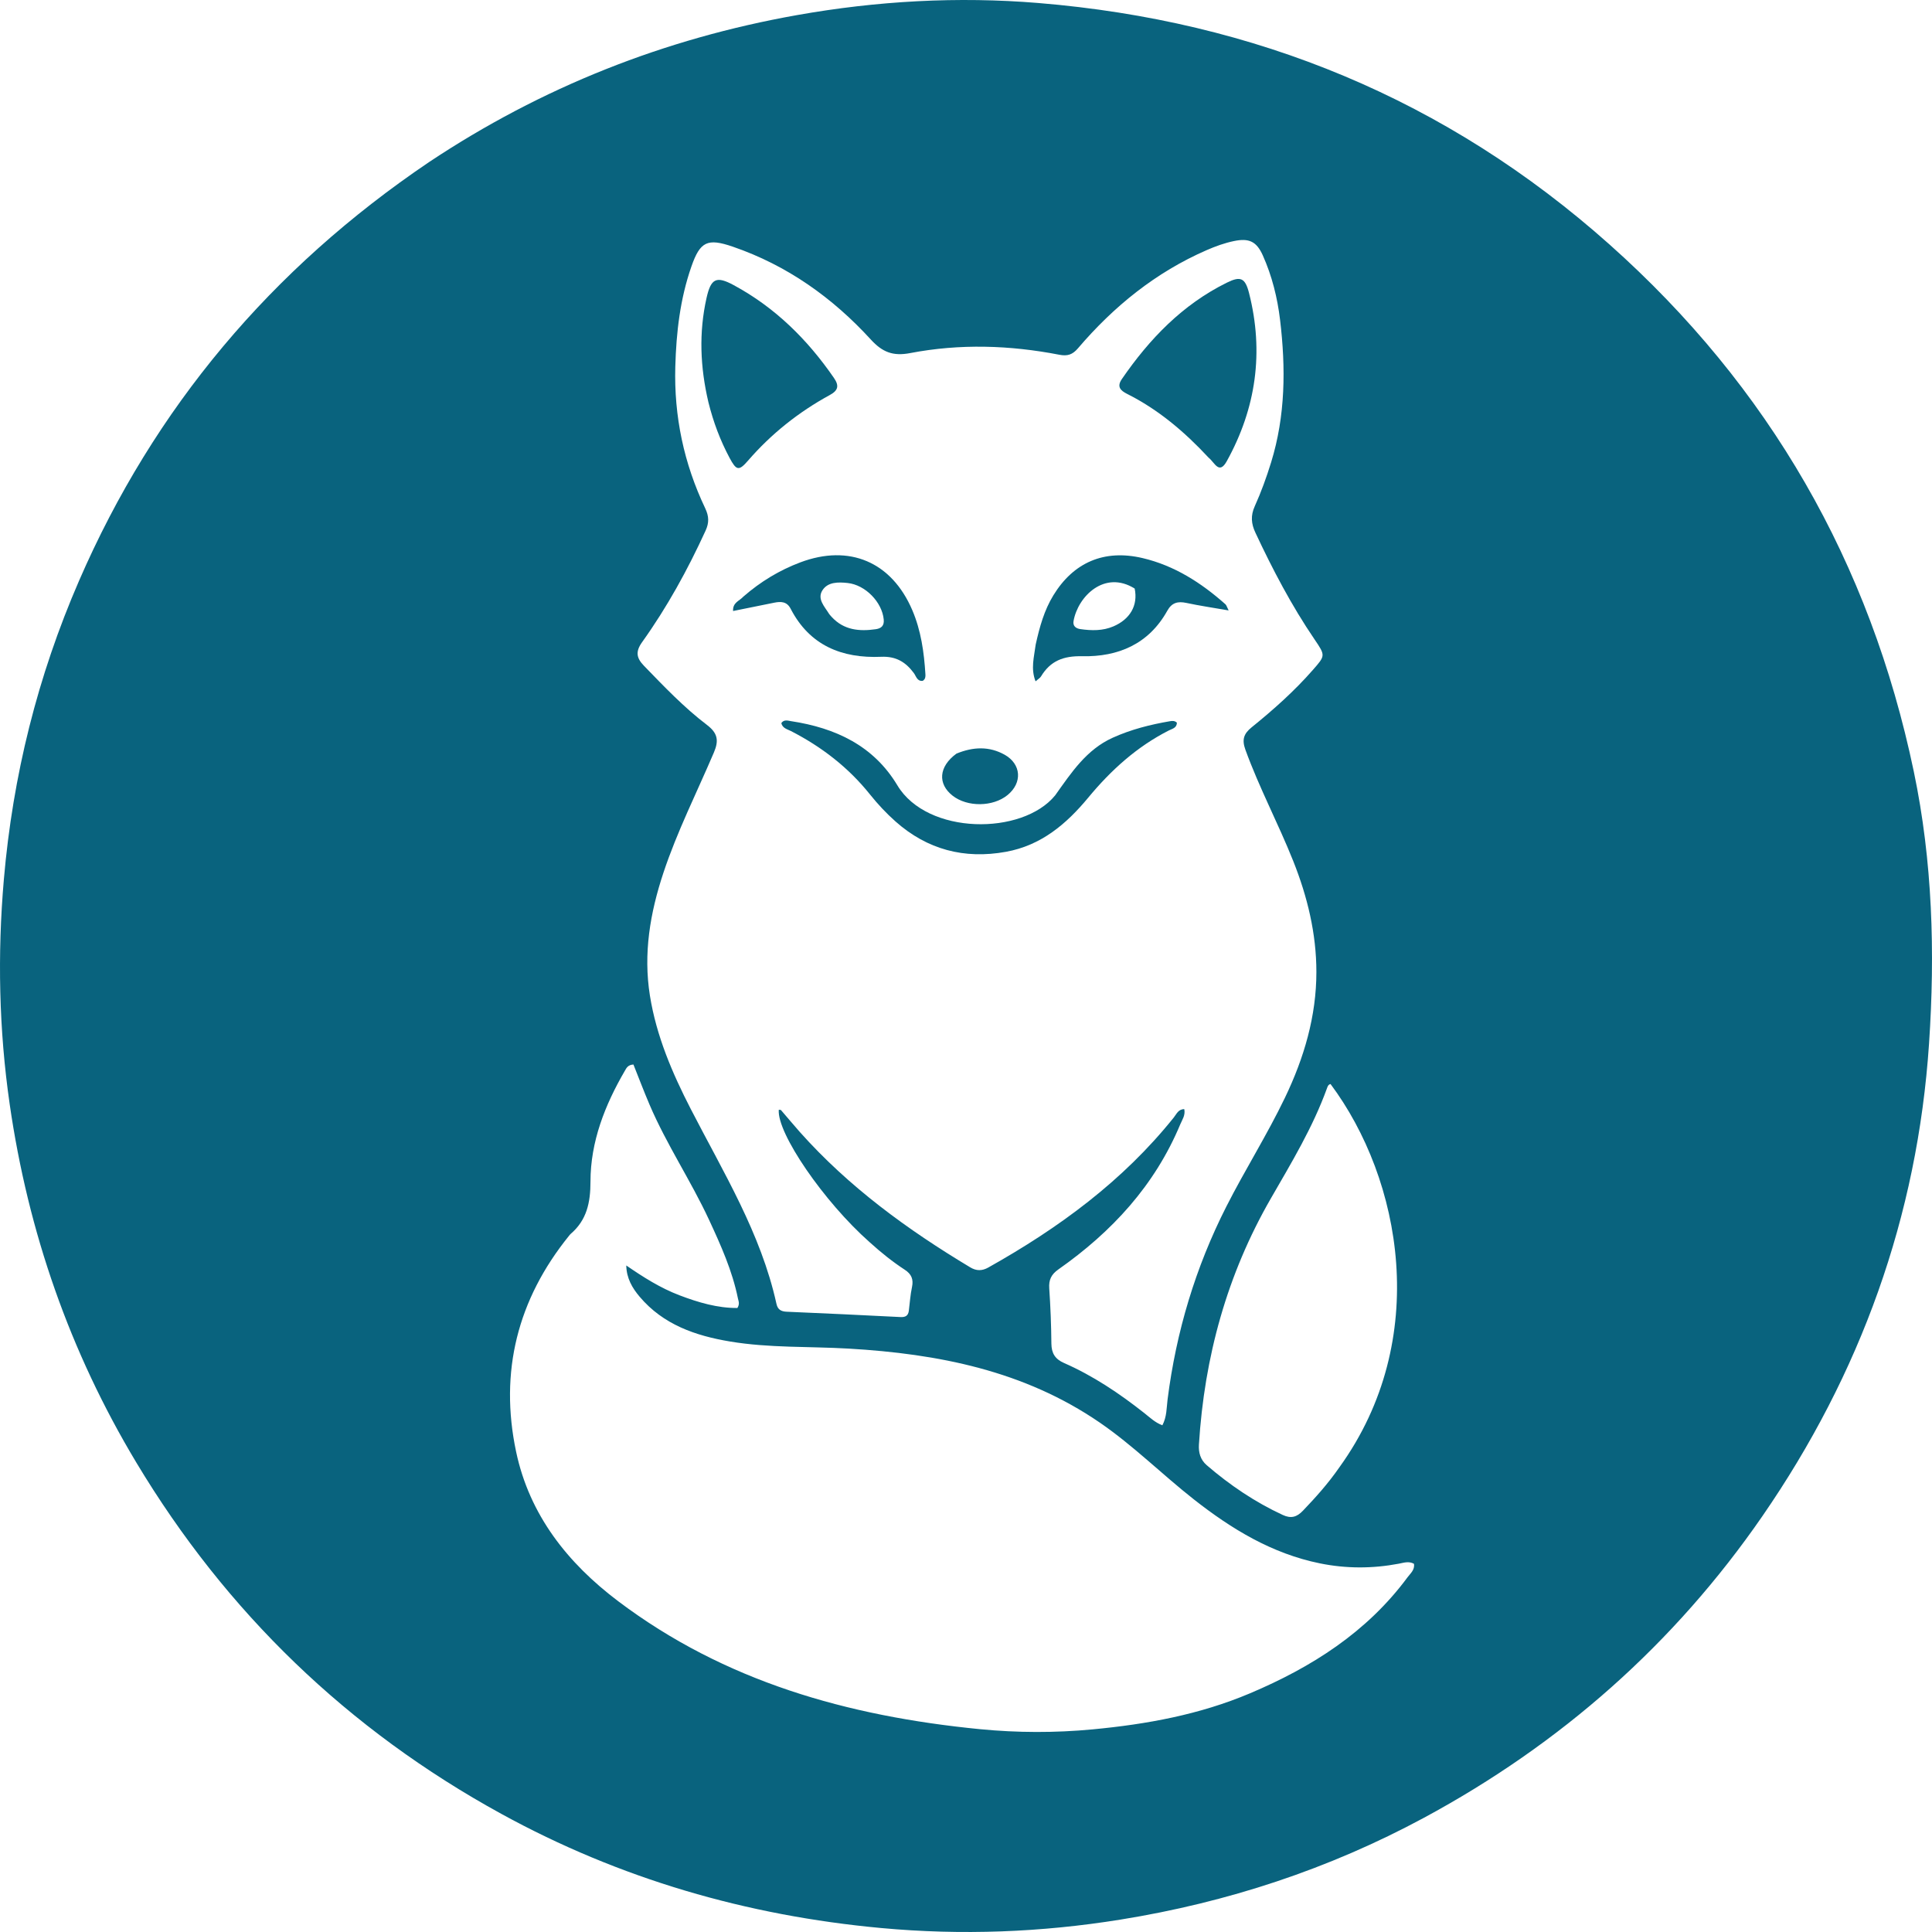
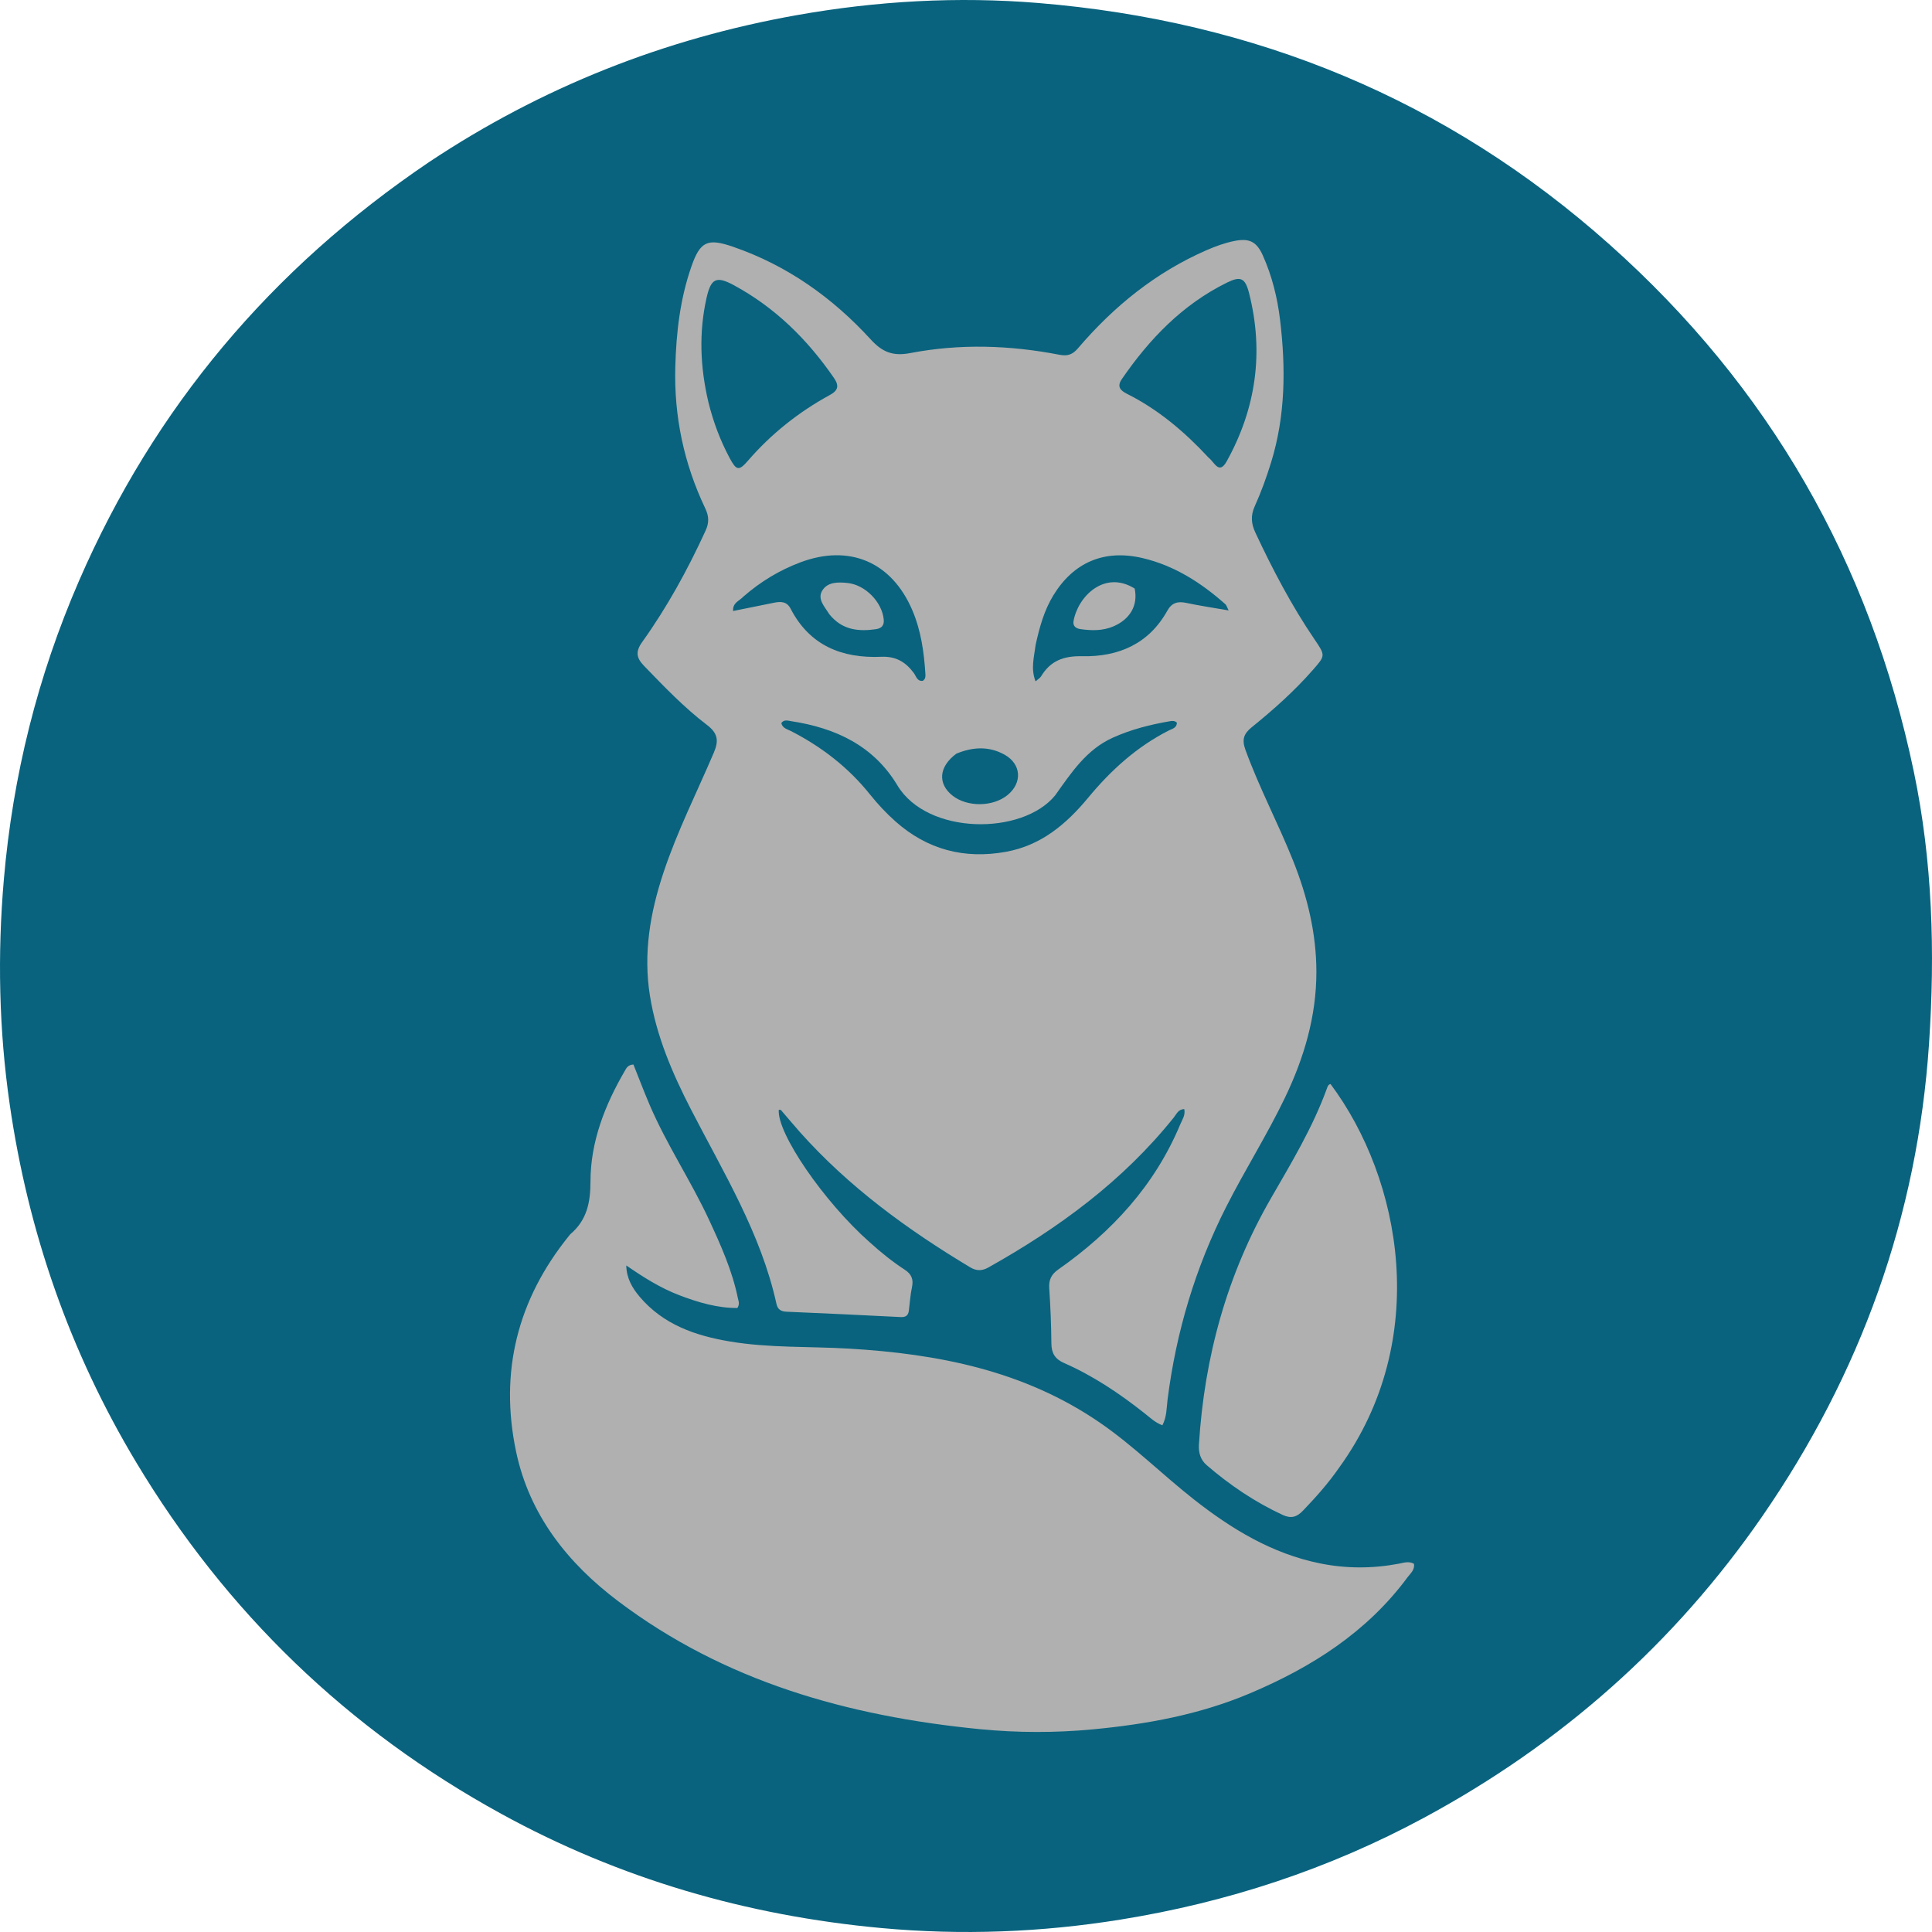
<svg xmlns="http://www.w3.org/2000/svg" version="1.1" id="Layer_1" x="0px" y="0px" width="100%" viewBox="0 0 1024 1024" enable-background="new 0 0 1024 1024" xml:space="preserve">
-   <defs id="defs7" />
+   <defs id="defs7">
+     <style id="style1">
+     path { fill: #09637E; }
+     @media (prefers-color-scheme: dark) {
+       path { fill: #3db8d9; }
+     }
+   </style>
+   </defs>
+   <ellipse style="fill:#b0b0b0;fill-opacity:1;stroke:#000000;stroke-width:1.232;stroke-dasharray:none;stroke-opacity:1" id="path20" cx="509.558" cy="499.79" rx="371.649" ry="456.304" />
  <path fill="#09637E" opacity="1" stroke="none" d="M 227.281,85.991 C 287.126,46.15 352.197,20.471 422.457,7.998 464.813,0.479 507.573,-1.94 550.46,1.601 665.357,11.087 766.787,52.67 853.143,129.639 c 84.532,75.344 138.059,168.579 161.206,279.262 9.964,47.649 11.323,95.896 8.084,144.238 -6.139,91.606 -36.313,175.081 -88.349,250.473 -46.716,67.684 -106.829,120.723 -179.321,159.825 -50.547,27.265 -104.302,44.88 -160.852,53.987 -42.024,6.768 -84.241,8.404 -126.797,4.48 C 395.796,1015.329 328.51,995.822 265.745,961.403 184.455,916.824 119.959,854.618 72.248,775.165 36.98,716.436 14.909,652.943 5.136,585.261 -0.573,545.718 -1.399,506.003 2.044,466.096 6.787,411.133 19.934,358.394 41.872,307.868 81.795,215.923 143.904,142.361 227.281,85.991 m 233.585,572.345 c -24.175,-21.365 -49.162,-57.796 -48.095,-70.145 0.407,0.066 0.988,-0.019 1.197,0.22 3.337,3.829 6.56,7.758 9.939,11.55 25.963,29.134 57.073,51.803 90.347,71.761 3.274,1.964 6.264,1.937 9.557,0.092 37.32,-20.913 71.367,-45.849 98.331,-79.537 1.456,-1.819 2.398,-4.423 5.555,-4.402 0.653,3.29 -1.114,5.611 -2.136,8.06 -13.498,32.348 -36.262,56.991 -64.593,76.878 -3.789,2.66 -5.153,5.542 -4.845,10.071 0.661,9.724 1.047,19.478 1.132,29.224 0.045,5.117 1.958,8.229 6.686,10.304 15.451,6.782 29.342,16.118 42.554,26.536 2.926,2.307 5.66,5.009 9.585,6.487 2.398,-4.523 2.196,-9.264 2.767,-13.749 4.558,-35.851 14.783,-69.971 31.148,-102.202 9.887,-19.474 21.597,-37.975 31.06,-57.682 10.124,-21.084 16.668,-43.198 16.657,-66.657 -0.01,-20.289 -4.722,-39.816 -12.26,-58.742 -7.924,-19.895 -18.033,-38.832 -25.35,-58.995 -1.925,-5.304 -0.993,-8.452 3.303,-11.924 11.553,-9.336 22.649,-19.211 32.463,-30.433 6.584,-7.529 6.731,-7.544 0.916,-16.085 -12.215,-17.942 -22.24,-37.078 -31.419,-56.695 -2.178,-4.655 -2.588,-8.941 -0.326,-13.94 3.396,-7.509 6.219,-15.327 8.657,-23.208 7.66,-24.762 7.811,-50.121 4.772,-75.54 -1.407,-11.773 -4.281,-23.36 -9.175,-34.263 -3.356,-7.476 -7.403,-9.185 -15.297,-7.551 -5.024,1.04 -9.778,2.778 -14.45,4.814 -26.998,11.766 -49.24,29.804 -68.209,52.032 -2.868,3.361 -5.54,4.249 -9.864,3.41 -26.268,-5.095 -52.74,-5.929 -79.032,-0.887 -9.127,1.75 -14.737,-0.455 -20.866,-7.155 -20.333,-22.229 -44.378,-39.342 -73.154,-49.229 -13.452,-4.622 -17.326,-2.783 -21.958,10.488 -5.996,17.177 -8.037,34.938 -8.539,53.065 -0.73,26.359 4.552,51.342 15.83,75.047 2.043,4.294 2.148,7.689 0.209,11.922 -9.475,20.685 -20.385,40.562 -33.623,59.062 -3.631,5.074 -3.017,8.423 1.001,12.572 10.636,10.981 21.209,22.078 33.378,31.334 5.732,4.36 6.336,8.304 3.672,14.556 -9.05,21.242 -19.506,41.889 -26.797,63.886 -7.027,21.203 -10.69,42.657 -7.128,64.997 3.418,21.434 11.863,41.089 21.67,60.149 17.239,33.505 37.161,65.797 45.402,103.233 0.663,3.01 2.408,4.045 5.393,4.172 20.132,0.859 40.261,1.803 60.385,2.831 2.652,0.135 4.047,-0.758 4.382,-3.325 0.547,-4.192 0.785,-8.449 1.676,-12.566 0.894,-4.132 -0.311,-6.887 -3.783,-9.158 -6.401,-4.186 -12.386,-8.935 -18.724,-14.68 m 58.531,258.16 c 19.909,1.93 39.808,1.985 59.737,0.103 28.635,-2.703 56.656,-7.801 83.345,-19.092 32.786,-13.87 62.024,-32.424 83.528,-61.498 1.551,-2.096 3.959,-3.949 3.416,-7.18 -2.757,-1.513 -5.411,-0.536 -8.075,-0.033 -13.921,2.631 -27.836,2.642 -41.734,-0.177 -25.431,-5.159 -46.869,-18.204 -66.899,-33.956 -16.839,-13.242 -32.035,-28.46 -49.78,-40.642 -40.146,-27.558 -85.658,-36.46 -133.113,-39.234 -20.952,-1.224 -42.041,-0.287 -62.851,-3.758 -18.38,-3.066 -35.437,-8.946 -47.961,-23.756 -3.905,-4.618 -6.941,-9.789 -7.073,-16.554 9.036,6.22 18.074,11.945 28.149,15.788 10.053,3.835 20.26,6.835 30.749,6.75 1.366,-2.211 0.58,-3.612 0.291,-5.036 -2.98,-14.674 -9.062,-28.207 -15.316,-41.684 -9.647,-20.787 -22.512,-39.916 -31.527,-61.021 -3.043,-7.124 -5.782,-14.377 -8.553,-21.304 -2.957,0.174 -3.699,1.866 -4.511,3.262 -10.593,18.214 -18.246,37.591 -18.256,58.823 -0.005,11.11 -1.949,20.387 -10.529,27.728 -0.319,0.273 -0.568,0.63 -0.835,0.96 -27.309,33.757 -36.995,72.11 -28.055,114.449 7.079,33.522 27.325,59.047 54.127,79.255 56.326,42.471 121.425,60.897 191.726,67.807 M 709.951,777.634 c 48.834,-67.727 32.879,-152.703 -4.738,-203.071 -1.256,0.268 -1.576,1.385 -1.92,2.334 -7.483,20.648 -18.783,39.333 -29.688,58.253 -23.28,40.393 -35.283,84.152 -38.151,130.53 -0.258,4.176 0.782,8.017 4.119,10.892 12.274,10.576 25.574,19.56 40.324,26.395 4.369,2.024 7.439,1.141 10.678,-2.252 6.75,-7.068 13.281,-14.288 19.375,-23.08" id="path1" style="display:inline;stroke-width:1.273" />
  <path fill="#09637E" opacity="1" stroke="none" d="m 640.611,242.601 c -12.814,-13.79 -26.681,-25.533 -43.227,-33.832 -3.555,-1.783 -5.557,-3.823 -2.767,-7.876 14.641,-21.275 32.126,-39.462 55.625,-51.073 7.263,-3.589 9.728,-2.588 11.794,5.557 7.92,31.219 3.738,60.963 -11.831,89.079 -4.089,7.384 -6.448,0.592 -9.593,-1.855 z" id="path2" style="stroke-width:1.273" />
  <path fill="#09637E" opacity="1" stroke="none" d="m 375.471,213.187 c -4.391,-18.689 -5.097,-36.937 -1.004,-55.22 2.339,-10.446 5.207,-11.811 14.432,-6.829 21.904,11.827 39.068,28.794 53.099,49.163 2.828,4.106 2.318,6.608 -2.141,9.043 -16.509,9.016 -31.039,20.539 -43.385,34.797 -4.868,5.622 -6.173,5.306 -9.792,-1.471 -4.909,-9.195 -8.572,-18.863 -11.21,-29.483 z" id="path3" style="stroke-width:1.273" />
  <path fill="#09637E" opacity="1" stroke="none" d="m 559.273,421.538 c 8.636,-12.117 16.557,-24.228 30.481,-30.525 9.763,-4.415 19.982,-6.988 30.463,-8.775 1.246,-0.212 2.505,-0.238 3.566,0.811 -0.069,2.821 -2.519,3.221 -4.24,4.094 -16.972,8.605 -30.711,21.067 -42.724,35.587 -11.62,14.046 -24.988,25.372 -43.657,28.747 -22.091,3.994 -41.707,-1.164 -58.502,-16.064 -4.898,-4.345 -9.44,-9.206 -13.532,-14.32 -11.478,-14.348 -25.611,-25.246 -41.868,-33.599 -1.936,-0.994 -4.509,-1.469 -5.149,-4.238 1.452,-2.066 3.49,-1.286 5.219,-1.022 23.456,3.578 43.65,12.937 56.301,34.021 15.841,26.401 66.247,26.625 83.642,5.284 z" id="path4" style="stroke-width:1.273" />
  <path fill="#09637E" opacity="1" stroke="none" d="m 394,316.218 c 9.226,-8.03 19.161,-14.001 30.193,-18.154 25.978,-9.779 48.383,-0.262 59.326,25.29 4.647,10.852 6.25,22.359 6.97,34.027 0.077,1.25 0.017,2.575 -1.409,3.472 -3.007,0.384 -3.494,-2.461 -4.76,-4.164 -4.316,-5.805 -9.45,-8.913 -17.235,-8.577 -20.806,0.899 -37.938,-5.925 -48.033,-25.477 -2.001,-3.875 -5.161,-3.897 -8.67,-3.203 -7.169,1.417 -14.325,2.894 -21.838,4.418 -0.238,-4.554 3.33,-5.276 5.456,-7.631 m 46.845,10.809 c 6.451,6.968 14.632,7.719 23.356,6.458 2.918,-0.422 4.503,-1.858 4.196,-5.121 -0.87,-9.234 -9.729,-18.354 -19.13,-19.365 -4.951,-0.533 -10.455,-0.613 -13.331,3.822 -2.993,4.616 1.112,8.655 3.497,12.541 0.219,0.356 0.533,0.653 1.411,1.665 z" id="path5" style="stroke-width:1.273" />
  <path fill="#09637E" opacity="1" stroke="none" d="m 548.933,341.65 c 2.087,-9.447 4.529,-18.189 9.351,-26.083 10.656,-17.445 26.887,-24.558 47.261,-19.781 16.874,3.957 31.124,13.087 43.965,24.497 0.544,0.484 0.732,1.368 1.691,3.261 -8.181,-1.428 -15.356,-2.478 -22.432,-3.989 -4.529,-0.967 -7.69,-0.136 -10.071,4.146 -9.832,17.682 -26.072,24.527 -45.165,24.114 -9.905,-0.214 -16.79,2.452 -21.778,10.71 -0.5,0.828 -1.49,1.36 -2.894,2.594 -2.639,-6.774 -0.765,-12.861 0.072,-19.468 m 52.469,-29.7 c -15.971,-9.987 -30.11,4.19 -32.402,17.225 -0.466,2.649 1.267,3.928 3.614,4.263 5.924,0.845 11.835,0.976 17.485,-1.434 8.724,-3.721 13.185,-10.997 11.303,-20.053 z" id="path6" style="stroke-width:1.273" />
  <path fill="#09637E" opacity="1" stroke="none" d="m 506.935,399.435 c 8.904,-3.666 17.403,-3.952 25.492,0.557 8.955,4.993 9.533,14.95 1.557,21.432 -7.716,6.271 -21.241,6.424 -29.057,0.328 -8.059,-6.286 -7.406,-15.439 2.008,-22.317 z" id="path7" style="stroke-width:1.273" />
</svg>
